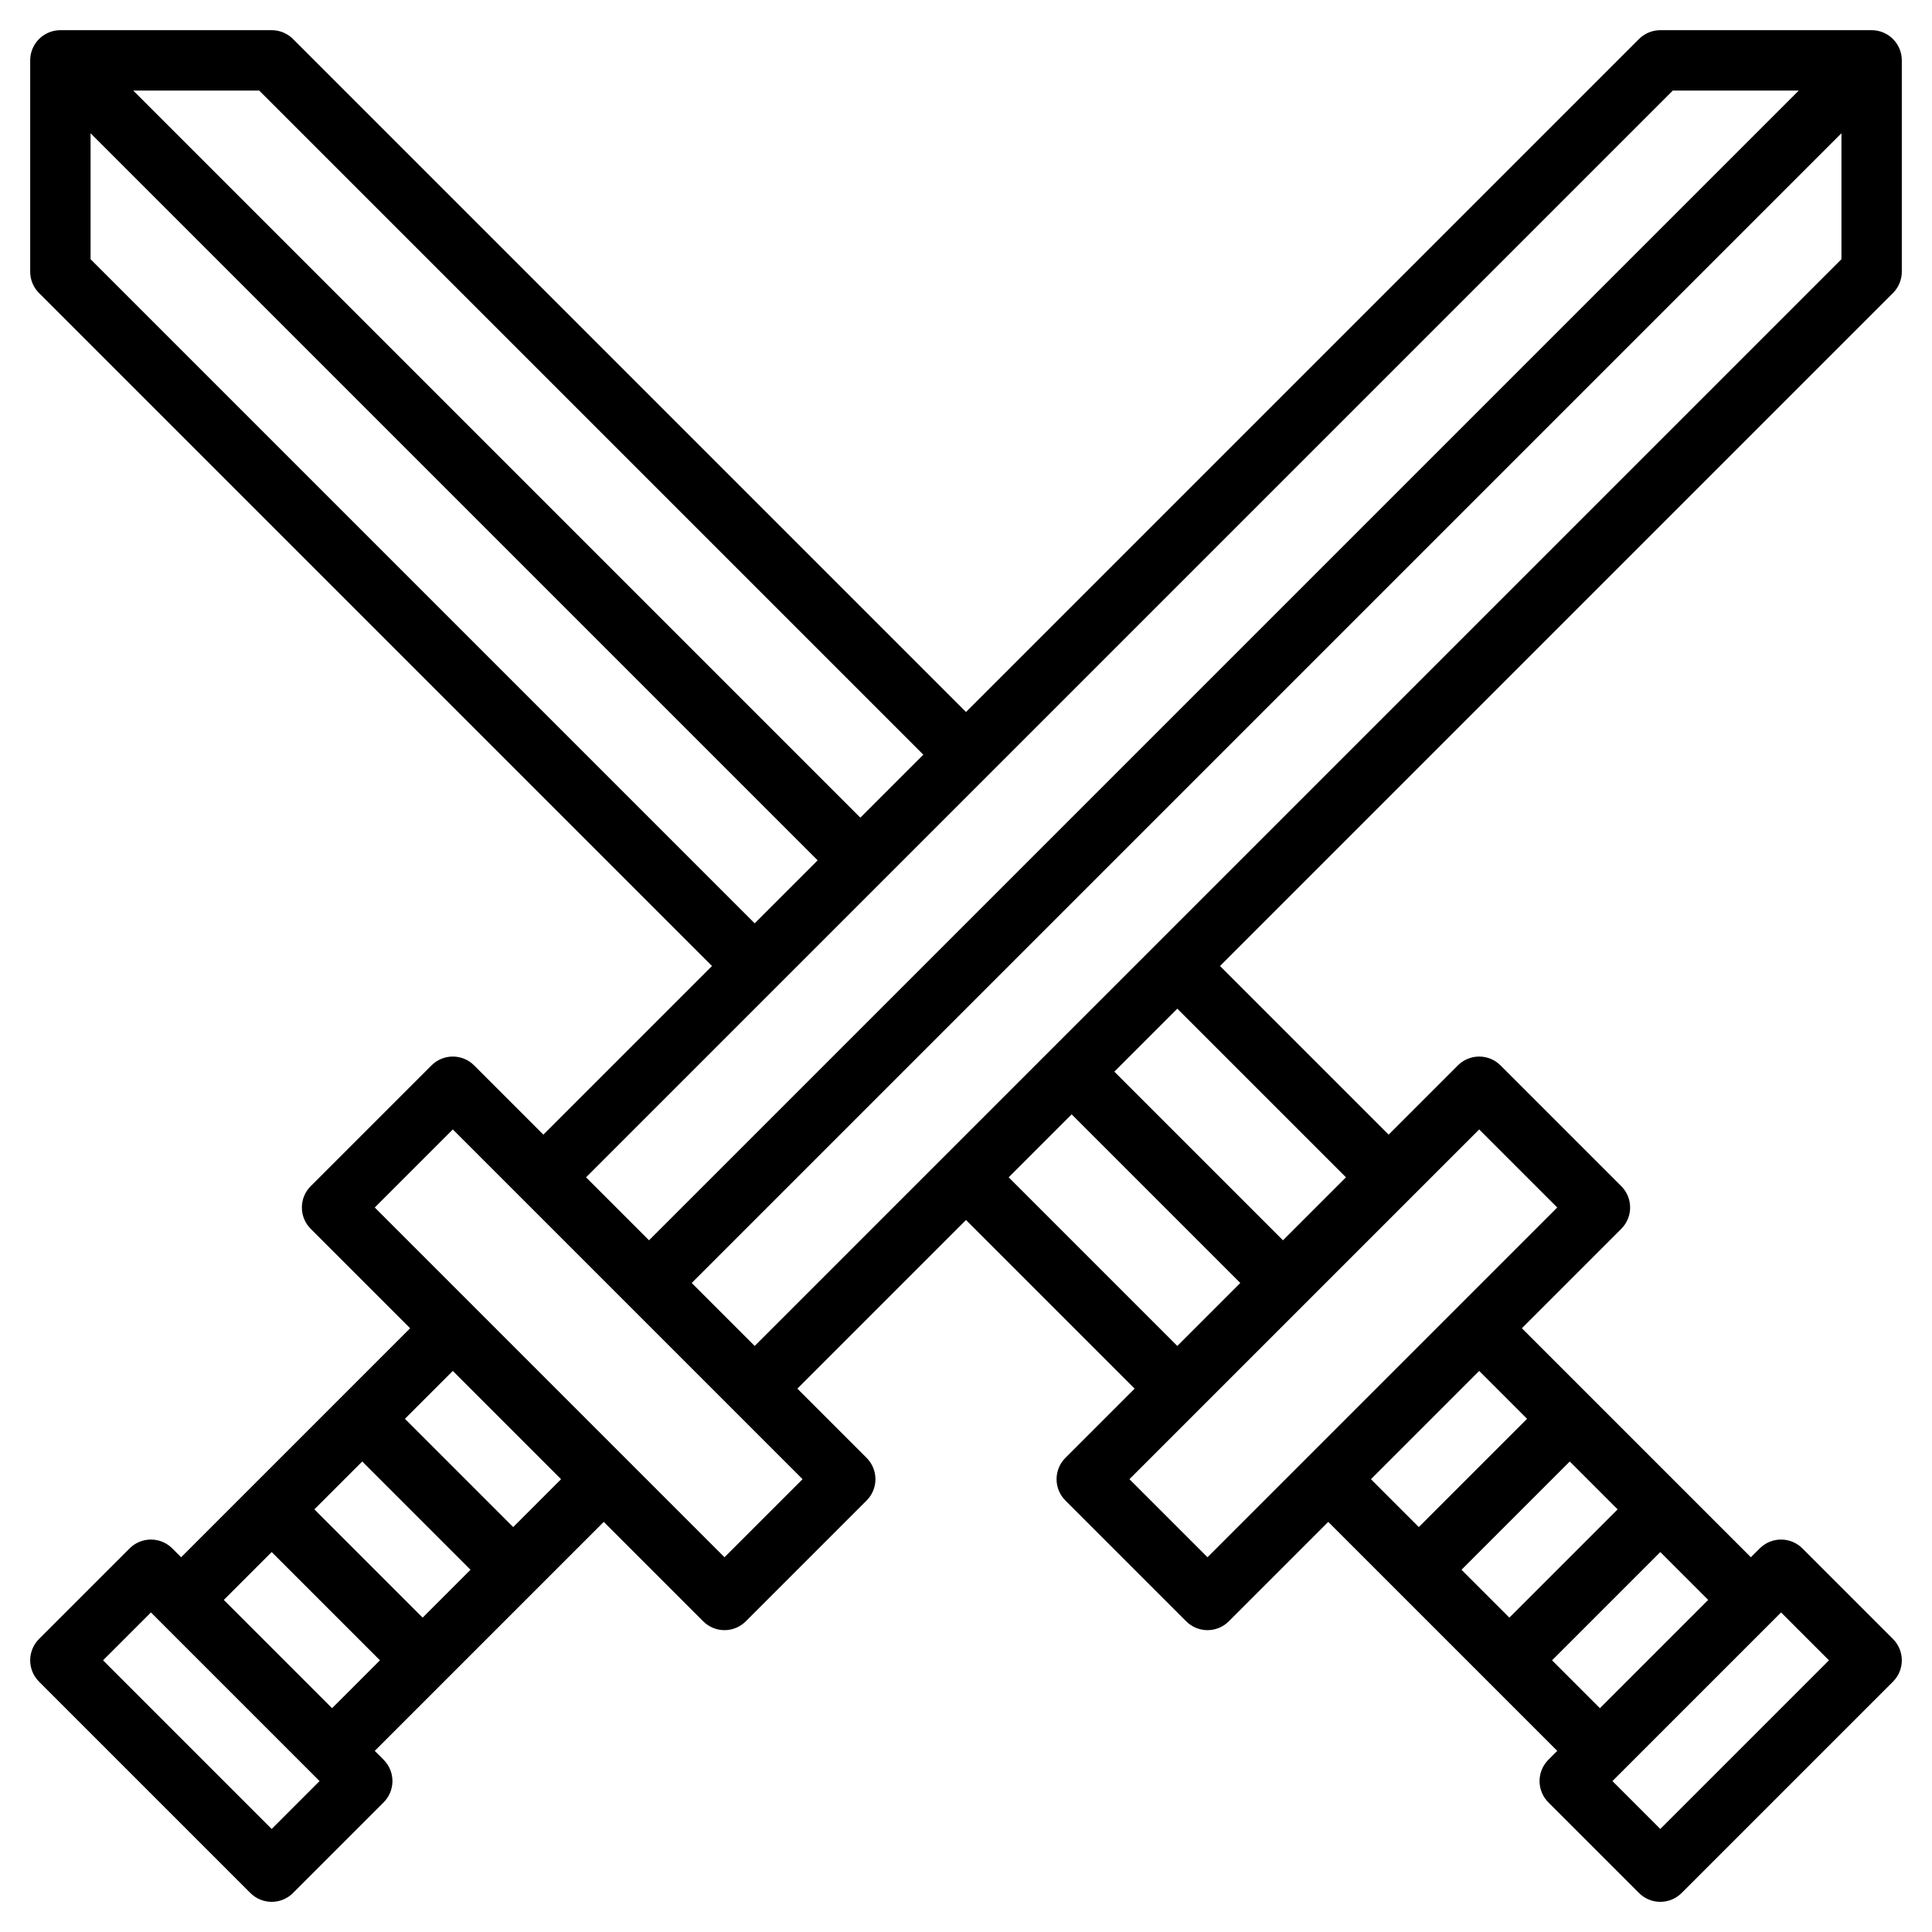
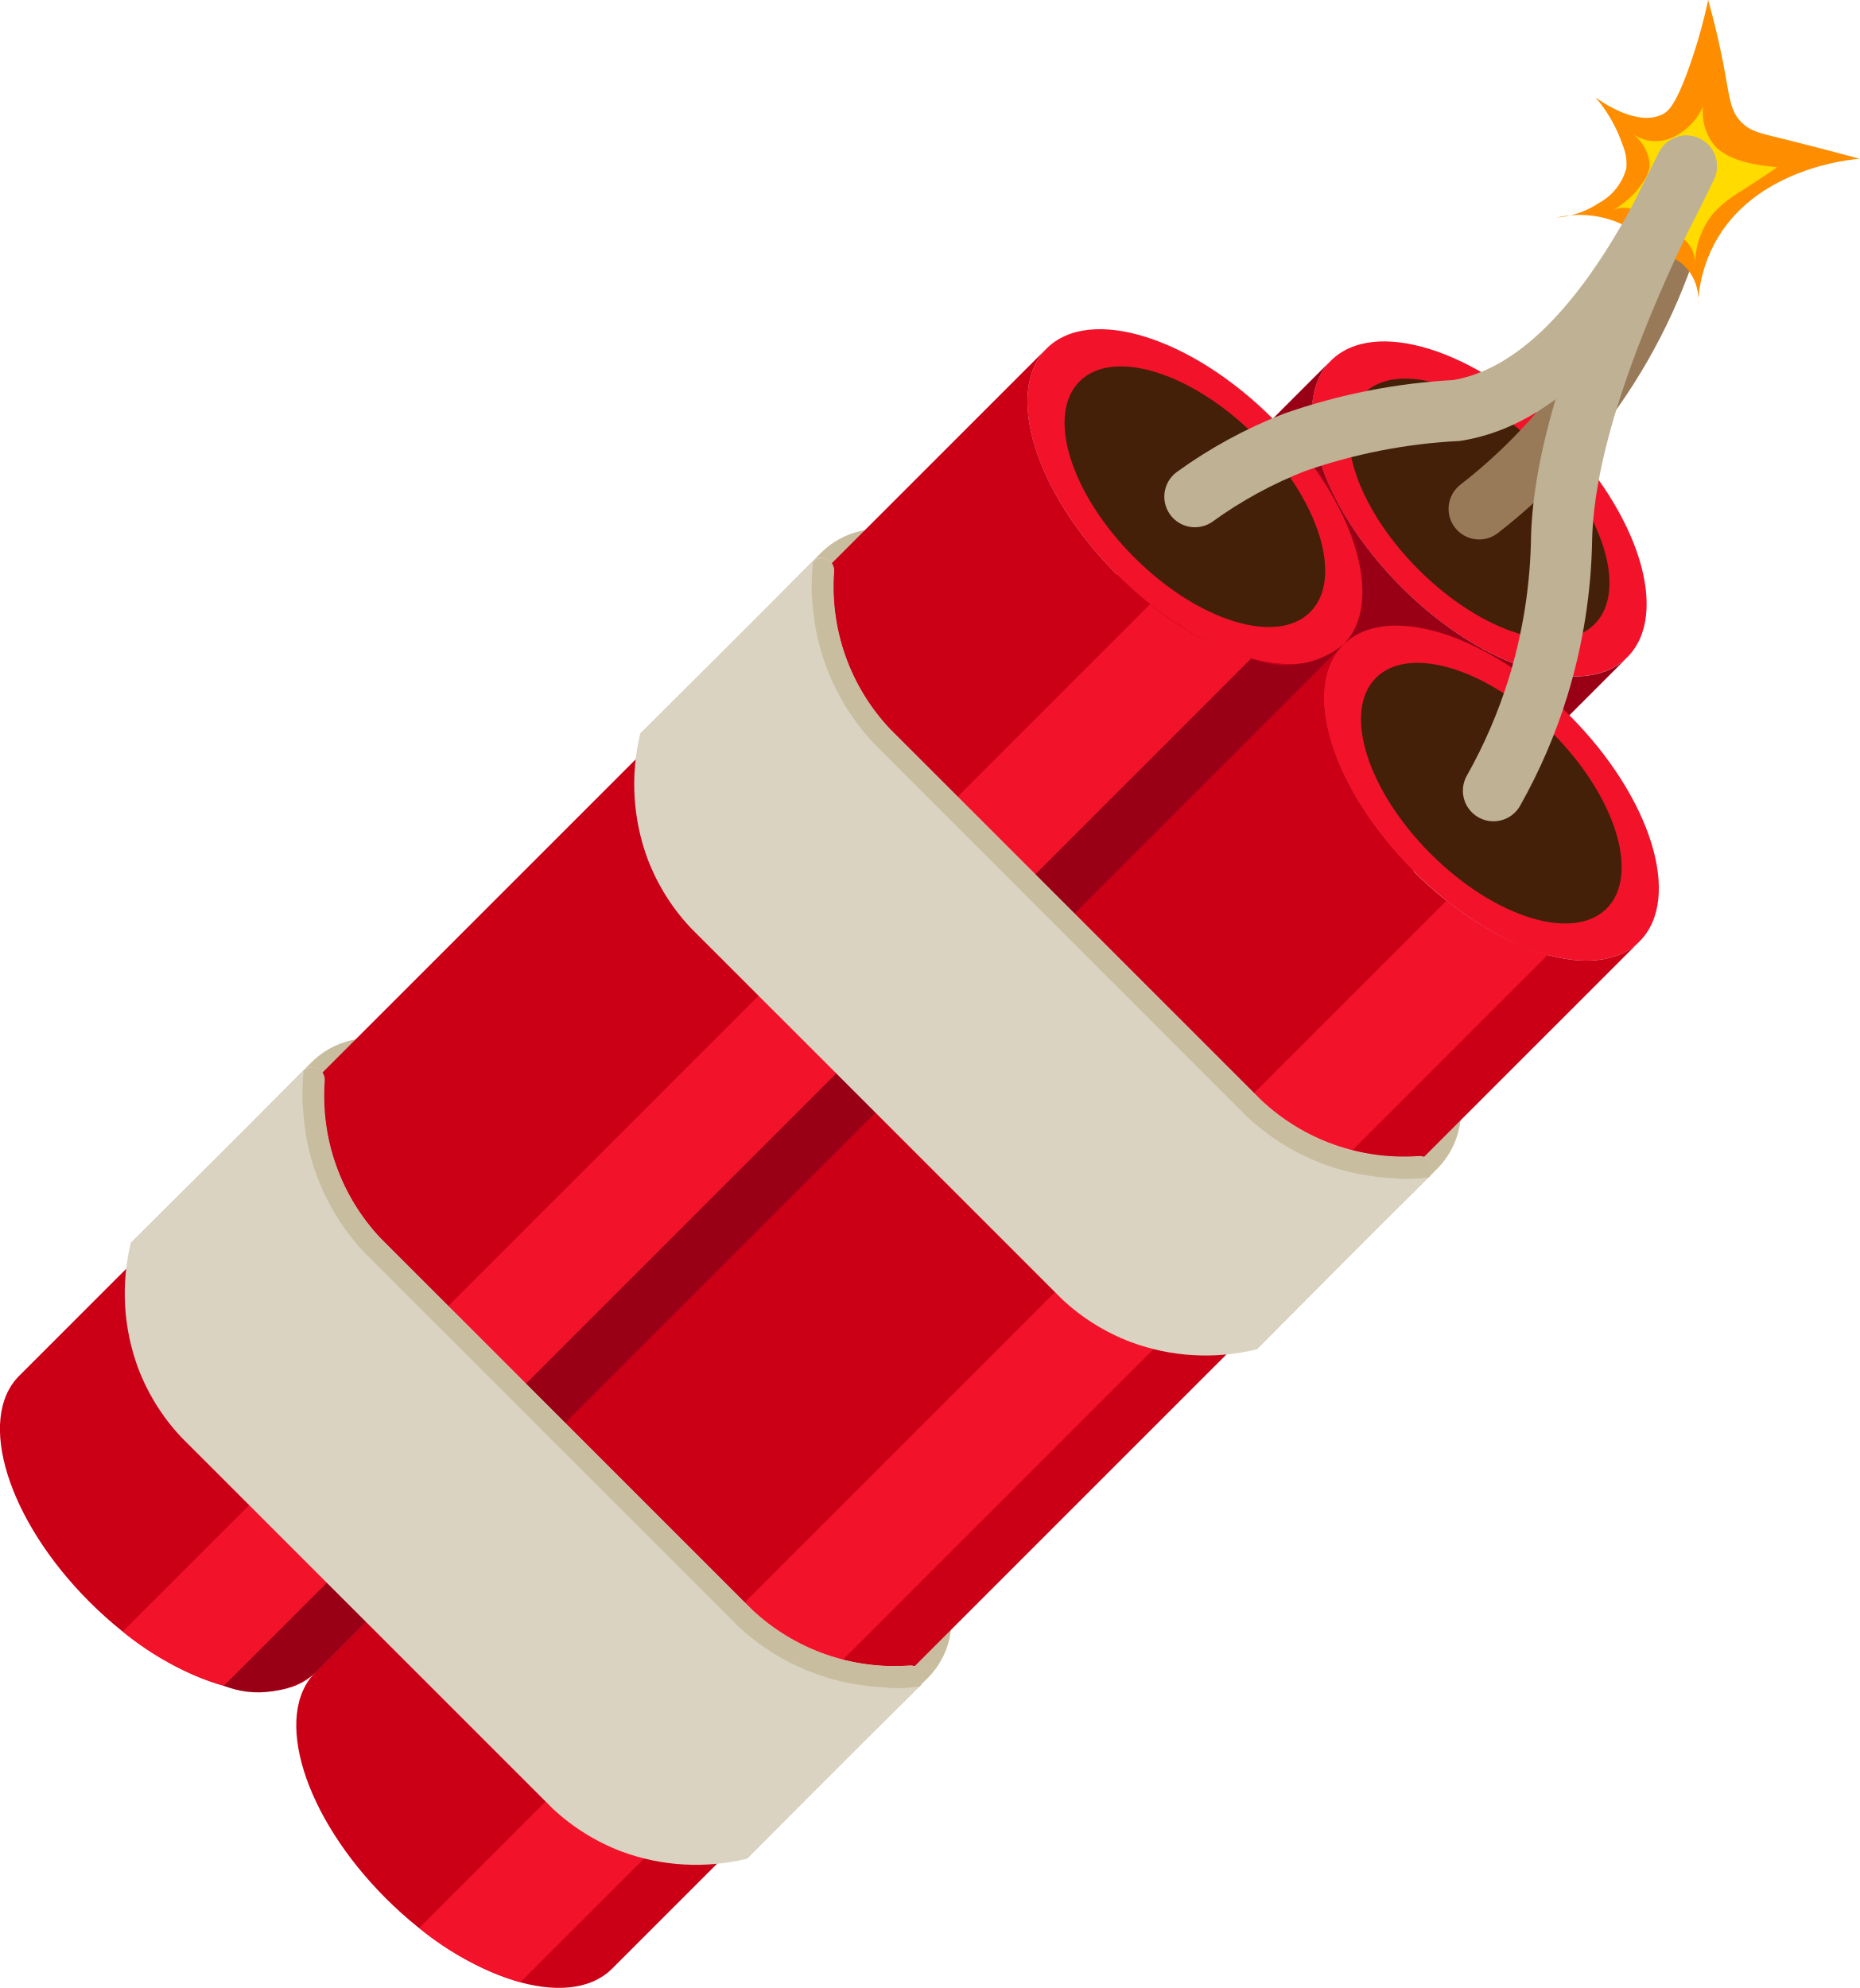
- <svg xmlns="http://www.w3.org/2000/svg" viewBox="0 0 64 64">
-   <path fill="currentColor" d="M62.707 9.707A.996.996 0 0063 9V2a1 1 0 00-1-1h-7a.997.997 0 00-.707.293L32 23.586 9.707 1.293A.997.997 0 009 1H2a1 1 0 00-1 1v7c0 .266.105.52.293.707L23.586 32 18 37.586l-2.293-2.293a.999.999 0 00-1.414 0l-4 4a.999.999 0 000 1.414L13.586 44 6 51.586l-.293-.293a.999.999 0 00-1.414 0l-3 3a.999.999 0 000 1.414l7 7a.997.997 0 001.414 0l3-3a.999.999 0 000-1.414L12.414 58 20 50.414l3.293 3.293a.997.997 0 001.414 0l4-4a.999.999 0 000-1.414L26.414 46 32 40.414 37.586 46l-2.293 2.293a.999.999 0 000 1.414l4 4a.997.997 0 001.414 0L44 50.414 51.586 58l-.293.293a.999.999 0 000 1.414l3 3a.997.997 0 001.414 0l7-7a.999.999 0 000-1.414l-3-3a.999.999 0 00-1.414 0l-.293.293L50.414 44l3.293-3.293a.999.999 0 000-1.414l-4-4a.999.999 0 00-1.414 0L46 37.586 40.414 32zM30.586 25L28.5 27.086 4.414 3h4.172zM3 8.586V4.414L27.086 28.5 25 30.586zM55.414 3h4.172L21.5 41.086 19.414 39zM12 48.414L15.586 52 14 53.586 10.414 50zM9 60.586L3.414 55 5 53.414 10.586 59zM7.414 53L9 51.414 12.586 55 11 56.586zM17 50.586L13.414 47 15 45.414 18.586 49zm7 1L12.414 40 15 37.414 26.586 49zM22.914 42.5L61 4.414v4.172l-36 36zm10.5-3.5l2.086-2.086 5.586 5.586L39 44.586zm15 13L52 48.414 53.586 50 50 53.586zm12.172 3L55 60.586 53.414 59 59 53.414zM53 56.586L51.414 55 55 51.414 56.586 53zM50.586 47L47 50.586 45.414 49 49 45.414zM49 37.414L51.586 40 40 51.586 37.414 49zM44.586 39L42.5 41.086 36.914 35.5 39 33.414z" />
+ <svg xmlns="http://www.w3.org/2000/svg" viewBox="0 0 60.802 65">
+   <g data-name="Grupo 665">
+     <path data-name="Trazado 1289" d="M28.551 56.633l1.755-1.741a2.667 2.667 0 00.792-1.651 6.8 6.8 0 00-1.811-5.316L17.134 35.771a6.808 6.808 0 00-5.317-1.811 2.681 2.681 0 00-1.65.792l-1.741 1.756-4.149 4.132a7.034 7.034 0 014.1.24 6.841 6.841 0 012.246 1.4l12.153 12.153a6.856 6.856 0 011.4 2.246 7.038 7.038 0 01.24 4.1z" fill="#c9bd9f" />
+     <path data-name="Trazado 1290" d="M25.081 19.854l1.74-1.756a2.68 2.68 0 011.651-.791 6.8 6.8 0 015.317 1.81l6.108 6.108-6.511 6.51-6.106-6.105a6.857 6.857 0 00-2.247-1.4 7.051 7.051 0 00-4.1-.24z" fill="#c9bd9f" />
+     <path data-name="Trazado 1291" d="M45.208 39.983l1.755-1.742a2.671 2.671 0 00.792-1.651 6.8 6.8 0 00-1.809-5.317l-6.107-6.107-6.511 6.51 6.108 6.108a6.859 6.859 0 011.4 2.248 7.041 7.041 0 01.239 4.1z" fill="#c9bd9f" />
+     <g data-name="Grupo 662" transform="translate(9.296 9.245)">
+       <ellipse data-name="Elipse 84" cx="3.604" cy="6.854" rx="3.604" ry="6.854" transform="rotate(-45 21.987 -35.682)" fill="#f2132a" />
+       <path data-name="Trazado 1292" d="M43.915 12.243c-1.406 1.408-4.718.378-7.395-2.3s-3.7-5.988-2.3-7.4L.629 36.134c-1.408 1.407-.378 4.718 2.3 7.4s5.988 3.7 7.395 2.3z" fill="#990016" />
+       <ellipse data-name="Elipse 85" cx="2.804" cy="5.333" rx="2.804" ry="5.333" transform="rotate(-45 23.424 -37.408)" fill="#442008" />
+     </g>
+     <g data-name="Grupo 663" transform="translate(0 8.846)">
+       <ellipse data-name="Elipse 86" cx="3.604" cy="6.854" rx="3.604" ry="6.854" transform="rotate(-45 21.988 -35.685)" fill="#f2132a" />
+       <path data-name="Trazado 1293" d="M43.914 12.241c-1.407 1.407-4.718.378-7.394-2.3s-3.7-5.983-2.3-7.395L.628 36.137c-1.407 1.408-.378 4.719 2.3 7.395s5.987 3.7 7.395 2.3z" fill="#cb0017" />
+       <path data-name="Trazado 1294" d="M4.012 44.5a9.46 9.46 0 003.31 1.773l33.591-33.591a9.482 9.482 0 01-3.31-1.773z" fill="#f2132a" />
+       <ellipse data-name="Elipse 87" cx="2.804" cy="5.333" rx="2.804" ry="5.333" transform="rotate(-45 23.425 -37.41)" fill="#442008" />
+     </g>
+     <g data-name="Grupo 664" transform="translate(9.693 18.538)">
+       <ellipse data-name="Elipse 88-2" cx="3.604" cy="6.854" rx="3.604" ry="6.854" transform="rotate(-45 21.988 -35.685)" fill="#f2132a" />
+       <path data-name="Trazado 1295" d="M43.914 12.241c-1.408 1.407-4.719.378-7.4-2.3s-3.7-5.987-2.3-7.395L.623 36.137c-1.406 1.406-.378 4.718 2.3 7.395s5.987 3.7 7.395 2.3z" fill="#cb0017" />
+       <path data-name="Trazado 1296" d="M4.011 44.501a9.474 9.474 0 003.31 1.773l33.591-33.591a9.492 9.492 0 01-3.31-1.773z" fill="#f2132a" />
+       <ellipse data-name="Elipse 89-2" cx="2.804" cy="5.333" rx="2.804" ry="5.333" transform="rotate(-45 23.425 -37.409)" fill="#442008" />
+     </g>
+     <path data-name="Trazado 1297" d="M40.913 21.528L7.322 55.119a3.025 3.025 0 003-.441l33.591-33.592a3.028 3.028 0 01-3 .442z" fill="#990016" />
+     <path data-name="Trazado 1298" d="M43.436 41.752l3.269-3.251a.409.409 0 00-.315-.7 6.8 6.8 0 01-5.15-1.826L29.087 23.822a6.793 6.793 0 01-1.825-5.149.408.408 0 00-.7-.316l-3.252 3.267-2.377 2.358a7.052 7.052 0 00.24 4.1 6.854 6.854 0 001.4 2.246l12.153 12.153a6.84 6.84 0 002.247 1.4 7.025 7.025 0 004.1.241z" fill="#dad3c1" />
+     <path data-name="Trazado 1299" d="M26.785 58.404l3.266-3.248a.409.409 0 00-.316-.7 6.8 6.8 0 01-5.149-1.825L12.43 40.475a6.8 6.8 0 01-1.826-5.15.408.408 0 00-.7-.314l-3.251 3.266-2.377 2.358a7.04 7.04 0 00.241 4.1 6.864 6.864 0 001.4 2.247l12.154 12.153a6.874 6.874 0 002.245 1.4 7.031 7.031 0 004.1.24z" fill="#dad3c1" />
+     <path data-name="Trazado 1300" d="M9.891 36.034c0 .118.017.236.026.352.015.175.039.4.076.651l.005.035c.014.08.026.163.042.249a7.449 7.449 0 001.881 3.64l12.19 12.189a7.434 7.434 0 003.619 1.875l.18.033c.124.022.244.042.37.056l.192.024c.185.017.374.034.564.04l-.008.009a4.636 4.636 0 00.6 0c.332-.021.367-.054.431-.028a.41.41 0 000-.578v-.005a.406.406 0 00-.316-.114 6.8 6.8 0 01-5.15-1.825L12.442 40.485a6.8 6.8 0 01-1.825-5.149.4.4 0 00-.115-.316.407.407 0 00-.577-.005 8.846 8.846 0 00-.034 1.019z" fill="#c9bd9f" />
+     <path data-name="Trazado 1301" d="M26.541 19.384c0 .119.016.235.025.352.015.175.04.4.077.652l.005.034c.014.081.027.164.045.246a7.45 7.45 0 001.879 3.638L40.762 36.5a7.431 7.431 0 003.621 1.877 8.957 8.957 0 00.551.09l.193.025c.184.017.372.031.561.037l-.009.009a5.058 5.058 0 00.6 0c.332-.02.368-.053.432-.029a.408.408 0 00.006-.577.4.4 0 00-.316-.115 6.8 6.8 0 01-5.15-1.825L29.098 23.839a6.8 6.8 0 01-1.826-5.15.4.4 0 00-.114-.315.407.407 0 00-.577-.006 8.657 8.657 0 00-.04 1.016z" fill="#c9bd9f" />
+     <path data-name="Trazado 1304" d="M48.362 16.638a18.242 18.242 0 006.774-11.206" fill="none" stroke="#987a58" stroke-linecap="round" stroke-miterlimit="10" stroke-width="2" />
+     <path data-name="Trazado 1366" d="M55.85 0a17.47 17.47 0 01-.585 2.09c-.471 1.355-.724 1.548-.885 1.635-.833.448-2.036-.412-2.215-.543a4.733 4.733 0 01.889 1.56 1.593 1.593 0 01.12.759 1.814 1.814 0 01-.89 1.132 2.871 2.871 0 01-1.376.479 3.294 3.294 0 012.028.177.694.694 0 01.313.239c.406.618-.643 1.869-.706 1.942a1.8 1.8 0 011.226-1.137 1.5 1.5 0 011.148.228 1.533 1.533 0 01.595 1.441 4.759 4.759 0 01.537-2.025c1.308-2.468 4.425-2.761 4.753-2.786a116.335 116.335 0 00-2.492-.648c-.8-.194-1.073-.253-1.355-.527-.4-.389-.4-.838-.618-1.976A27.072 27.072 0 0055.85 0z" fill="#ff8d00" />
+     <path data-name="Trazado 1367" d="M56.074 4.776c.628.672 2.03.652 2.022.7a50.81 50.81 0 01-1.179.78 4 4 0 00-.894.712 2.659 2.659 0 00-.6 1.639 1.043 1.043 0 00-.878-1.026 1.014 1.014 0 00-.78.364.813.813 0 00.046-.682.787.787 0 00-.444-.423.815.815 0 00-.643.04 2.843 2.843 0 00.966-.883 1.187 1.187 0 00.246-.552 1.33 1.33 0 00-.54-1.051 1.382 1.382 0 00.752.223 1.464 1.464 0 00.78-.257 1.994 1.994 0 00.753-.877 1.73 1.73 0 00.393 1.293z" fill="#ffdb00" />
+     <path data-name="Trazado 1302" d="M48.83 25.853a17.275 17.275 0 001.459-3.388 17.555 17.555 0 00.769-4.911c.066-2.187.851-5.818 4.079-12.122" fill="none" stroke="#bfb194" stroke-linecap="round" stroke-miterlimit="10" stroke-width="2" />
+     <path data-name="Trazado 1303" d="M39.068 16.239a14.633 14.633 0 013.257-1.776 19.026 19.026 0 015.3-1.041c2.019-.326 4.713-1.979 7.51-7.99" fill="none" stroke="#bfb194" stroke-linecap="round" stroke-miterlimit="10" stroke-width="2" />
+   </g>
</svg>
